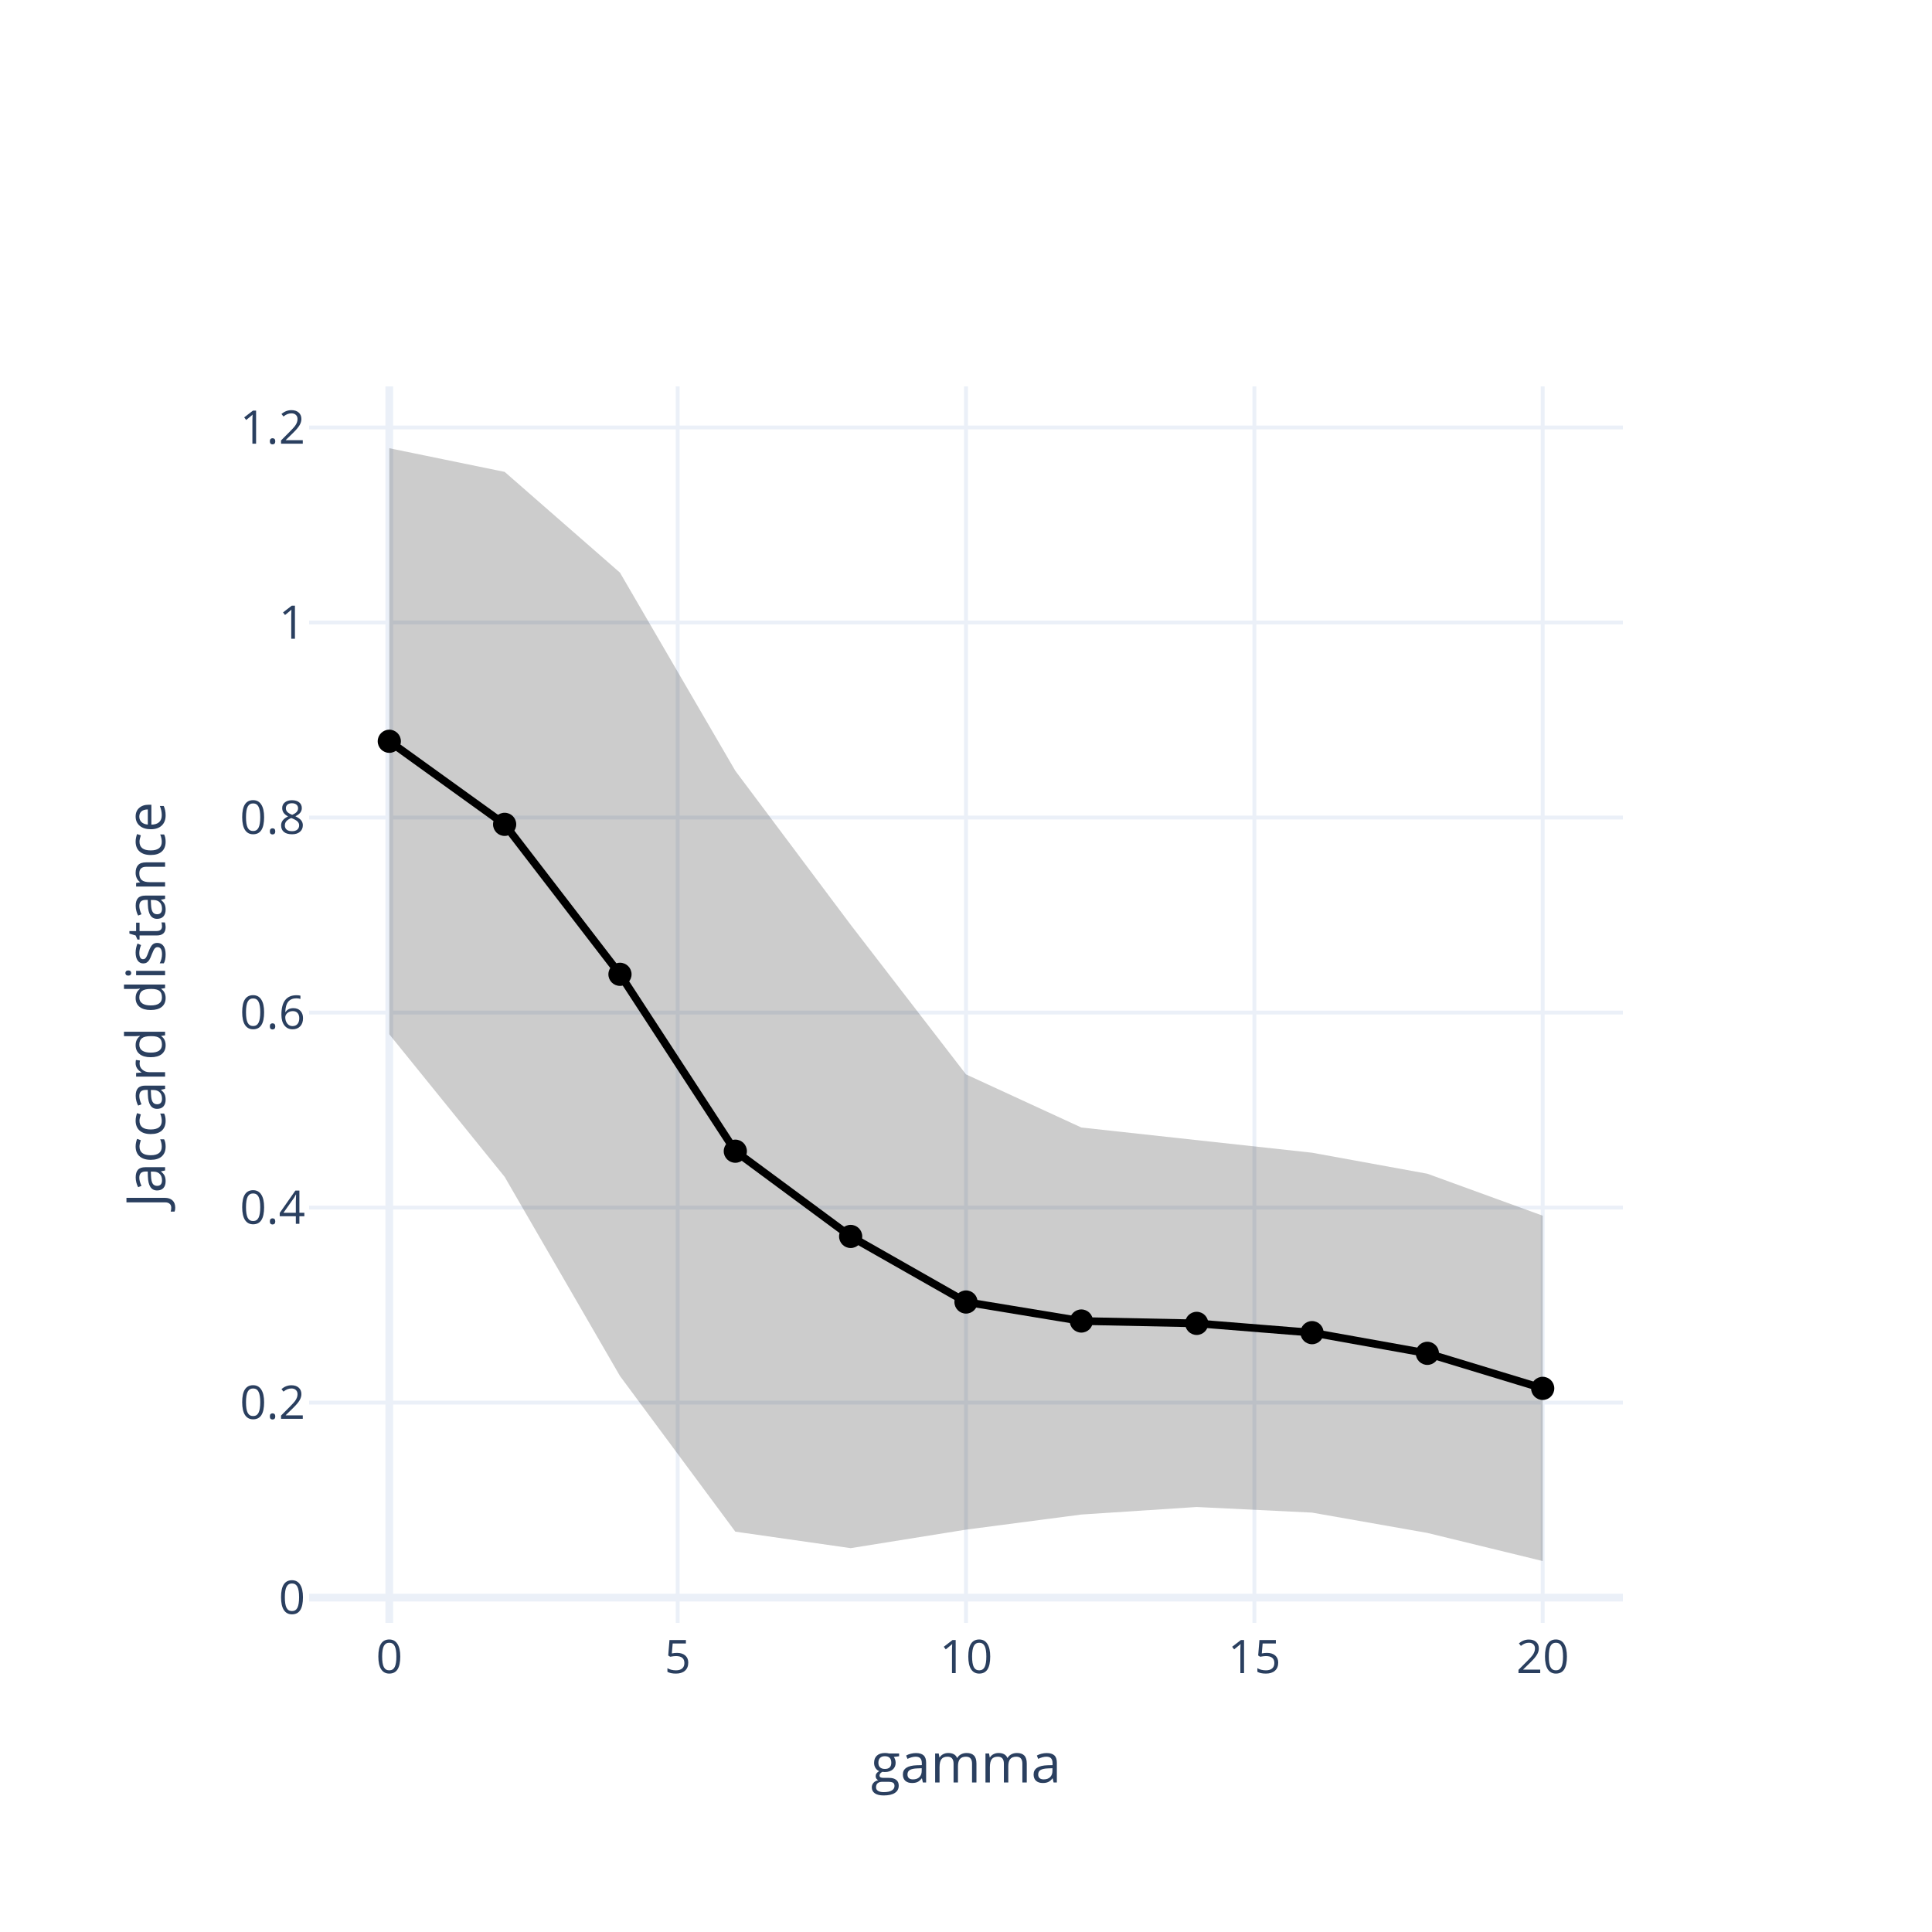
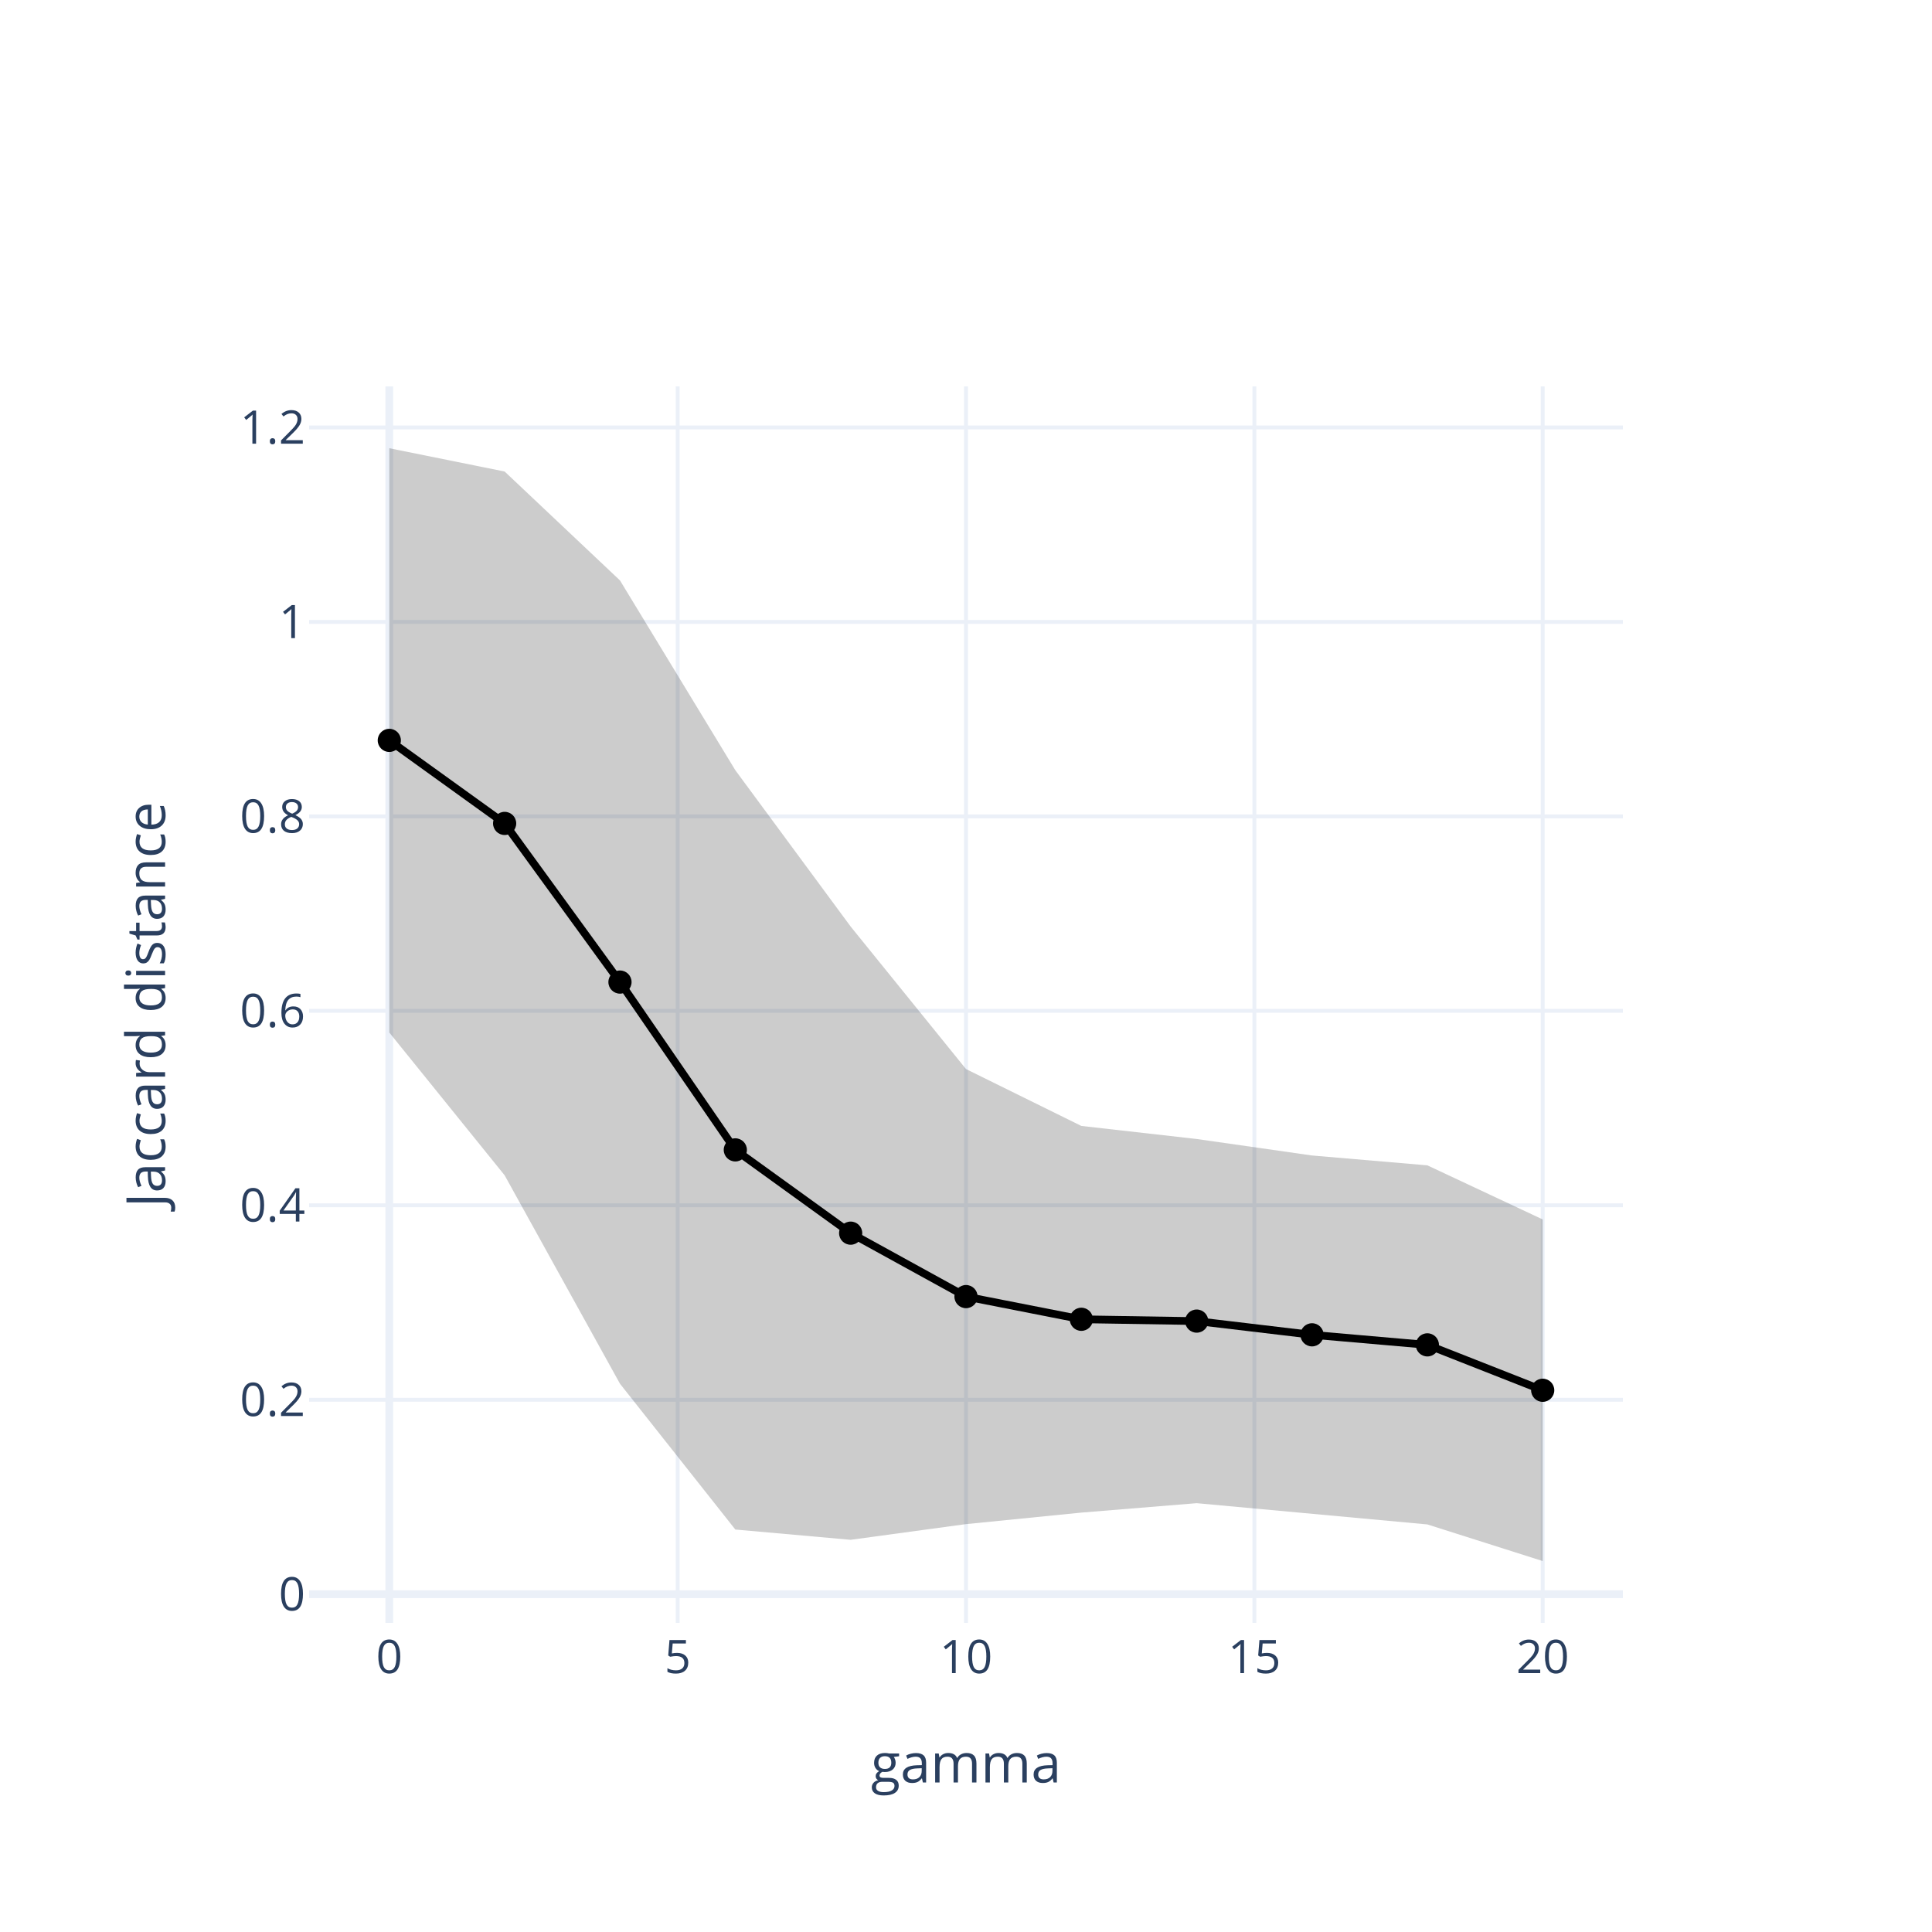
<svg xmlns="http://www.w3.org/2000/svg" class="main-svg" width="500" height="500" style="" viewBox="0 0 500 500">
  <rect x="0" y="0" width="500" height="500" style="fill: rgb(255, 255, 255); fill-opacity: 1;" />
-   <defs id="defs-d773e6">
+   <defs id="defs-d5f15e">
    <g class="clips">
-       <clipPath id="clipd773e6xyplot" class="plotclip">
+       <clipPath id="clipd5f15exyplot" class="plotclip">
        <rect width="340" height="320" />
      </clipPath>
-       <clipPath class="axesclip" id="clipd773e6x">
+       <clipPath class="axesclip" id="clipd5f15ex">
        <rect x="80" y="0" width="340" height="500" />
      </clipPath>
-       <clipPath class="axesclip" id="clipd773e6y">
+       <clipPath class="axesclip" id="clipd5f15ey">
        <rect x="0" y="100" width="500" height="320" />
      </clipPath>
-       <clipPath class="axesclip" id="clipd773e6xy">
+       <clipPath class="axesclip" id="clipd5f15exy">
        <rect x="80" y="100" width="340" height="320" />
      </clipPath>
    </g>
    <g class="gradients" />
    <g class="patterns" />
  </defs>
  <g class="bglayer" />
  <g class="layer-below">
    <g class="imagelayer" />
    <g class="shapelayer" />
  </g>
  <g class="cartesianlayer">
    <g class="subplot xy">
      <g class="layer-subplot">
        <g class="shapelayer" />
        <g class="imagelayer" />
      </g>
      <g class="minor-gridlayer">
        <g class="x" />
        <g class="y" />
      </g>
      <g class="gridlayer">
        <g class="x">
          <path class="xgrid crisp" transform="translate(175.38,0)" d="M0,100v320" style="stroke: rgb(235, 240, 248); stroke-opacity: 1; stroke-width: 1px;" />
          <path class="xgrid crisp" transform="translate(250,0)" d="M0,100v320" style="stroke: rgb(235, 240, 248); stroke-opacity: 1; stroke-width: 1px;" />
          <path class="xgrid crisp" transform="translate(324.63,0)" d="M0,100v320" style="stroke: rgb(235, 240, 248); stroke-opacity: 1; stroke-width: 1px;" />
          <path class="xgrid crisp" transform="translate(399.25,0)" d="M0,100v320" style="stroke: rgb(235, 240, 248); stroke-opacity: 1; stroke-width: 1px;" />
        </g>
        <g class="y">
-           <path class="ygrid crisp" transform="translate(0,362.99)" d="M80,0h340" style="stroke: rgb(235, 240, 248); stroke-opacity: 1; stroke-width: 1px;" />
-           <path class="ygrid crisp" transform="translate(0,312.52)" d="M80,0h340" style="stroke: rgb(235, 240, 248); stroke-opacity: 1; stroke-width: 1px;" />
-           <path class="ygrid crisp" transform="translate(0,262.05)" d="M80,0h340" style="stroke: rgb(235, 240, 248); stroke-opacity: 1; stroke-width: 1px;" />
-           <path class="ygrid crisp" transform="translate(0,211.58)" d="M80,0h340" style="stroke: rgb(235, 240, 248); stroke-opacity: 1; stroke-width: 1px;" />
-           <path class="ygrid crisp" transform="translate(0,161.1)" d="M80,0h340" style="stroke: rgb(235, 240, 248); stroke-opacity: 1; stroke-width: 1px;" />
-           <path class="ygrid crisp" transform="translate(0,110.63)" d="M80,0h340" style="stroke: rgb(235, 240, 248); stroke-opacity: 1; stroke-width: 1px;" />
+           <path class="ygrid crisp" transform="translate(0,362.26)" d="M80,0h340" style="stroke: rgb(235, 240, 248); stroke-opacity: 1; stroke-width: 1px;" />
+           <path class="ygrid crisp" transform="translate(0,311.93)" d="M80,0h340" style="stroke: rgb(235, 240, 248); stroke-opacity: 1; stroke-width: 1px;" />
+           <path class="ygrid crisp" transform="translate(0,261.6)" d="M80,0h340" style="stroke: rgb(235, 240, 248); stroke-opacity: 1; stroke-width: 1px;" />
+           <path class="ygrid crisp" transform="translate(0,211.28)" d="M80,0h340" style="stroke: rgb(235, 240, 248); stroke-opacity: 1; stroke-width: 1px;" />
+           <path class="ygrid crisp" transform="translate(0,160.95)" d="M80,0h340" style="stroke: rgb(235, 240, 248); stroke-opacity: 1; stroke-width: 1px;" />
+           <path class="ygrid crisp" transform="translate(0,110.62)" d="M80,0h340" style="stroke: rgb(235, 240, 248); stroke-opacity: 1; stroke-width: 1px;" />
        </g>
      </g>
      <g class="zerolinelayer">
        <path class="xzl zl crisp" transform="translate(100.75,0)" d="M0,100v320" style="stroke: rgb(235, 240, 248); stroke-opacity: 1; stroke-width: 2px;" />
-         <path class="yzl zl crisp" transform="translate(0,413.46)" d="M80,0h340" style="stroke: rgb(235, 240, 248); stroke-opacity: 1; stroke-width: 2px;" />
+         <path class="yzl zl crisp" transform="translate(0,412.58)" d="M80,0h340" style="stroke: rgb(235, 240, 248); stroke-opacity: 1; stroke-width: 2px;" />
      </g>
      <g class="layer-between">
        <g class="shapelayer" />
        <g class="imagelayer" />
      </g>
      <path class="xlines-below" />
      <path class="ylines-below" />
      <g class="overlines-below" />
      <g class="xaxislayer-below" />
      <g class="yaxislayer-below" />
      <g class="overaxes-below" />
      <g class="overplot">
-         <g class="xy" transform="translate(80,100)" clip-path="url(#clipd773e6xyplot)">
+         <g class="xy" transform="translate(80,100)" clip-path="url(#clipd5f15exyplot)">
          <g class="scatterlayer mlayer">
-             <g class="trace scatter tracee8809a" style="stroke-miterlimit: 2; opacity: 1;">
+             <g class="trace scatter trace491c4a" style="stroke-miterlimit: 2; opacity: 1;">
              <g class="fills">
                <g>
-                   <path class="js-fill" d="M20.75,16L50.6,22.12L80.45,48.2L110.3,99.48L140.15,139.33L170,178.05L199.85,191.8L259.55,198.32L289.4,203.76L319.25,214.62L319.25,304L289.4,296.72L259.55,291.46L229.7,290.01L199.85,291.96L170,295.87L140.15,300.66L110.3,296.39L80.45,256.11L50.6,204.56L20.75,167.68Z" style="fill: rgb(0, 0, 0); fill-opacity: 0.2; stroke-width: 0;" />
+                   <path class="js-fill" d="M20.75,16L50.6,22.03L80.45,50.21L110.3,99.33L140.15,139.79L170,176.67L199.85,191.39L229.7,194.77L259.55,199.04L289.4,201.59L319.25,215.59L319.25,304L289.4,294.52L229.7,289.02L199.85,291.46L170,294.44L140.15,298.5L110.3,295.84L80.45,258.11L50.6,204.17L20.75,167.22Z" style="fill: rgb(0, 0, 0); fill-opacity: 0.2; stroke-width: 0;" />
                </g>
              </g>
              <g class="errorbars" />
              <g class="lines">
-                 <path class="js-line" d="M20.75,16L50.6,22.12L80.45,48.2L110.3,99.48L140.15,139.33L170,178.05L199.85,191.8L259.55,198.32L289.4,203.76L319.25,214.62L319.25,304L289.4,296.72L259.55,291.46L229.7,290.01L199.85,291.96L170,295.87L140.15,300.66L110.3,296.39L80.45,256.11L50.6,204.56L20.75,167.68" style="vector-effect: none; fill: none; stroke: rgb(0, 0, 0); stroke-opacity: 0; stroke-width: 2px; opacity: 1;" />
+                 <path class="js-line" d="M20.75,16L50.6,22.03L80.45,50.21L110.3,99.33L140.15,139.79L170,176.67L199.85,191.39L229.7,194.77L259.55,199.04L289.4,201.59L319.25,215.59L319.25,304L289.4,294.52L229.7,289.02L199.85,291.46L170,294.44L140.15,298.5L110.3,295.84L80.45,258.11L50.6,204.17L20.75,167.22" style="vector-effect: none; fill: none; stroke: rgb(0, 0, 0); stroke-opacity: 0; stroke-width: 2px; opacity: 1;" />
              </g>
              <g class="points" />
              <g class="text" />
            </g>
-             <g class="trace scatter trace8f067c" style="stroke-miterlimit: 2; opacity: 1;">
+             <g class="trace scatter tracebce6fc" style="stroke-miterlimit: 2; opacity: 1;">
              <g class="fills" />
              <g class="errorbars" />
              <g class="lines">
-                 <path class="js-line" d="M20.75,91.84L50.6,113.34L80.45,152.15L110.3,197.93L140.15,219.99L170,236.96L199.85,241.88L229.7,242.49L259.55,244.89L289.4,250.24L319.25,259.31" style="vector-effect: none; fill: none; stroke: rgb(0, 0, 0); stroke-opacity: 1; stroke-width: 2px; opacity: 1;" />
+                 <path class="js-line" d="M20.75,91.61L50.6,113.1L80.45,154.16L110.3,197.59L140.15,219.14L170,235.56L199.85,241.43L229.7,241.9L259.55,245.45L289.4,248.05L319.25,259.8" style="vector-effect: none; fill: none; stroke: rgb(0, 0, 0); stroke-opacity: 1; stroke-width: 2px; opacity: 1;" />
              </g>
              <g class="points">
-                 <path class="point" transform="translate(20.75,91.84)" d="M3,0A3,3 0 1,1 0,-3A3,3 0 0,1 3,0Z" style="opacity: 1; stroke-width: 0px; fill: rgb(0, 0, 0); fill-opacity: 1;" />
-                 <path class="point" transform="translate(50.6,113.34)" d="M3,0A3,3 0 1,1 0,-3A3,3 0 0,1 3,0Z" style="opacity: 1; stroke-width: 0px; fill: rgb(0, 0, 0); fill-opacity: 1;" />
-                 <path class="point" transform="translate(80.45,152.15)" d="M3,0A3,3 0 1,1 0,-3A3,3 0 0,1 3,0Z" style="opacity: 1; stroke-width: 0px; fill: rgb(0, 0, 0); fill-opacity: 1;" />
-                 <path class="point" transform="translate(110.3,197.93)" d="M3,0A3,3 0 1,1 0,-3A3,3 0 0,1 3,0Z" style="opacity: 1; stroke-width: 0px; fill: rgb(0, 0, 0); fill-opacity: 1;" />
-                 <path class="point" transform="translate(140.15,219.99)" d="M3,0A3,3 0 1,1 0,-3A3,3 0 0,1 3,0Z" style="opacity: 1; stroke-width: 0px; fill: rgb(0, 0, 0); fill-opacity: 1;" />
-                 <path class="point" transform="translate(170,236.96)" d="M3,0A3,3 0 1,1 0,-3A3,3 0 0,1 3,0Z" style="opacity: 1; stroke-width: 0px; fill: rgb(0, 0, 0); fill-opacity: 1;" />
-                 <path class="point" transform="translate(199.85,241.88)" d="M3,0A3,3 0 1,1 0,-3A3,3 0 0,1 3,0Z" style="opacity: 1; stroke-width: 0px; fill: rgb(0, 0, 0); fill-opacity: 1;" />
-                 <path class="point" transform="translate(229.7,242.49)" d="M3,0A3,3 0 1,1 0,-3A3,3 0 0,1 3,0Z" style="opacity: 1; stroke-width: 0px; fill: rgb(0, 0, 0); fill-opacity: 1;" />
-                 <path class="point" transform="translate(259.55,244.89)" d="M3,0A3,3 0 1,1 0,-3A3,3 0 0,1 3,0Z" style="opacity: 1; stroke-width: 0px; fill: rgb(0, 0, 0); fill-opacity: 1;" />
-                 <path class="point" transform="translate(289.4,250.24)" d="M3,0A3,3 0 1,1 0,-3A3,3 0 0,1 3,0Z" style="opacity: 1; stroke-width: 0px; fill: rgb(0, 0, 0); fill-opacity: 1;" />
-                 <path class="point" transform="translate(319.25,259.31)" d="M3,0A3,3 0 1,1 0,-3A3,3 0 0,1 3,0Z" style="opacity: 1; stroke-width: 0px; fill: rgb(0, 0, 0); fill-opacity: 1;" />
+                 <path class="point" transform="translate(20.75,91.61)" d="M3,0A3,3 0 1,1 0,-3A3,3 0 0,1 3,0Z" style="opacity: 1; stroke-width: 0px; fill: rgb(0, 0, 0); fill-opacity: 1;" />
+                 <path class="point" transform="translate(50.6,113.1)" d="M3,0A3,3 0 1,1 0,-3A3,3 0 0,1 3,0Z" style="opacity: 1; stroke-width: 0px; fill: rgb(0, 0, 0); fill-opacity: 1;" />
+                 <path class="point" transform="translate(80.45,154.16)" d="M3,0A3,3 0 1,1 0,-3A3,3 0 0,1 3,0Z" style="opacity: 1; stroke-width: 0px; fill: rgb(0, 0, 0); fill-opacity: 1;" />
+                 <path class="point" transform="translate(110.3,197.59)" d="M3,0A3,3 0 1,1 0,-3A3,3 0 0,1 3,0Z" style="opacity: 1; stroke-width: 0px; fill: rgb(0, 0, 0); fill-opacity: 1;" />
+                 <path class="point" transform="translate(140.15,219.14)" d="M3,0A3,3 0 1,1 0,-3A3,3 0 0,1 3,0Z" style="opacity: 1; stroke-width: 0px; fill: rgb(0, 0, 0); fill-opacity: 1;" />
+                 <path class="point" transform="translate(170,235.56)" d="M3,0A3,3 0 1,1 0,-3A3,3 0 0,1 3,0Z" style="opacity: 1; stroke-width: 0px; fill: rgb(0, 0, 0); fill-opacity: 1;" />
+                 <path class="point" transform="translate(199.85,241.43)" d="M3,0A3,3 0 1,1 0,-3A3,3 0 0,1 3,0Z" style="opacity: 1; stroke-width: 0px; fill: rgb(0, 0, 0); fill-opacity: 1;" />
+                 <path class="point" transform="translate(229.7,241.9)" d="M3,0A3,3 0 1,1 0,-3A3,3 0 0,1 3,0Z" style="opacity: 1; stroke-width: 0px; fill: rgb(0, 0, 0); fill-opacity: 1;" />
+                 <path class="point" transform="translate(259.55,245.45)" d="M3,0A3,3 0 1,1 0,-3A3,3 0 0,1 3,0Z" style="opacity: 1; stroke-width: 0px; fill: rgb(0, 0, 0); fill-opacity: 1;" />
+                 <path class="point" transform="translate(289.4,248.05)" d="M3,0A3,3 0 1,1 0,-3A3,3 0 0,1 3,0Z" style="opacity: 1; stroke-width: 0px; fill: rgb(0, 0, 0); fill-opacity: 1;" />
+                 <path class="point" transform="translate(319.25,259.8)" d="M3,0A3,3 0 1,1 0,-3A3,3 0 0,1 3,0Z" style="opacity: 1; stroke-width: 0px; fill: rgb(0, 0, 0); fill-opacity: 1;" />
              </g>
              <g class="text" />
            </g>
          </g>
        </g>
      </g>
      <g class="zerolinelayer-above" />
      <path class="xlines-above crisp" d="M0,0" style="fill: none;" />
      <path class="ylines-above crisp" d="M0,0" style="fill: none;" />
      <g class="overlines-above" />
      <g class="xaxislayer-above">
        <g class="xtick">
          <text text-anchor="middle" x="0" y="433" transform="translate(100.75,0)" style="font-family: 'Open Sans', verdana, arial, sans-serif; font-size: 12px; fill: rgb(42, 63, 95); fill-opacity: 1; white-space: pre;">0</text>
        </g>
        <g class="xtick">
          <text text-anchor="middle" x="0" y="433" style="font-family: 'Open Sans', verdana, arial, sans-serif; font-size: 12px; fill: rgb(42, 63, 95); fill-opacity: 1; white-space: pre;" transform="translate(175.38,0)">5</text>
        </g>
        <g class="xtick">
          <text text-anchor="middle" x="0" y="433" style="font-family: 'Open Sans', verdana, arial, sans-serif; font-size: 12px; fill: rgb(42, 63, 95); fill-opacity: 1; white-space: pre;" transform="translate(250,0)">10</text>
        </g>
        <g class="xtick">
          <text text-anchor="middle" x="0" y="433" style="font-family: 'Open Sans', verdana, arial, sans-serif; font-size: 12px; fill: rgb(42, 63, 95); fill-opacity: 1; white-space: pre;" transform="translate(324.63,0)">15</text>
        </g>
        <g class="xtick">
          <text text-anchor="middle" x="0" y="433" style="font-family: 'Open Sans', verdana, arial, sans-serif; font-size: 12px; fill: rgb(42, 63, 95); fill-opacity: 1; white-space: pre;" transform="translate(399.25,0)">20</text>
        </g>
      </g>
      <g class="yaxislayer-above">
        <g class="ytick">
-           <text text-anchor="end" x="79" y="4.2" transform="translate(0,413.46)" style="font-family: 'Open Sans', verdana, arial, sans-serif; font-size: 12px; fill: rgb(42, 63, 95); fill-opacity: 1; white-space: pre;">0</text>
+           <text text-anchor="end" x="79" y="4.2" transform="translate(0,412.58)" style="font-family: 'Open Sans', verdana, arial, sans-serif; font-size: 12px; fill: rgb(42, 63, 95); fill-opacity: 1; white-space: pre;">0</text>
        </g>
        <g class="ytick">
-           <text text-anchor="end" x="79" y="4.2" style="font-family: 'Open Sans', verdana, arial, sans-serif; font-size: 12px; fill: rgb(42, 63, 95); fill-opacity: 1; white-space: pre;" transform="translate(0,362.99)">0.2</text>
+           <text text-anchor="end" x="79" y="4.2" style="font-family: 'Open Sans', verdana, arial, sans-serif; font-size: 12px; fill: rgb(42, 63, 95); fill-opacity: 1; white-space: pre;" transform="translate(0,362.26)">0.2</text>
        </g>
        <g class="ytick">
-           <text text-anchor="end" x="79" y="4.2" style="font-family: 'Open Sans', verdana, arial, sans-serif; font-size: 12px; fill: rgb(42, 63, 95); fill-opacity: 1; white-space: pre;" transform="translate(0,312.52)">0.4</text>
+           <text text-anchor="end" x="79" y="4.2" style="font-family: 'Open Sans', verdana, arial, sans-serif; font-size: 12px; fill: rgb(42, 63, 95); fill-opacity: 1; white-space: pre;" transform="translate(0,311.93)">0.4</text>
        </g>
        <g class="ytick">
-           <text text-anchor="end" x="79" y="4.2" style="font-family: 'Open Sans', verdana, arial, sans-serif; font-size: 12px; fill: rgb(42, 63, 95); fill-opacity: 1; white-space: pre;" transform="translate(0,262.05)">0.6</text>
+           <text text-anchor="end" x="79" y="4.2" style="font-family: 'Open Sans', verdana, arial, sans-serif; font-size: 12px; fill: rgb(42, 63, 95); fill-opacity: 1; white-space: pre;" transform="translate(0,261.6)">0.6</text>
        </g>
        <g class="ytick">
-           <text text-anchor="end" x="79" y="4.2" style="font-family: 'Open Sans', verdana, arial, sans-serif; font-size: 12px; fill: rgb(42, 63, 95); fill-opacity: 1; white-space: pre;" transform="translate(0,211.58)">0.8</text>
+           <text text-anchor="end" x="79" y="4.2" style="font-family: 'Open Sans', verdana, arial, sans-serif; font-size: 12px; fill: rgb(42, 63, 95); fill-opacity: 1; white-space: pre;" transform="translate(0,211.28)">0.8</text>
        </g>
        <g class="ytick">
-           <text text-anchor="end" x="79" y="4.2" style="font-family: 'Open Sans', verdana, arial, sans-serif; font-size: 12px; fill: rgb(42, 63, 95); fill-opacity: 1; white-space: pre;" transform="translate(0,161.1)">1</text>
+           <text text-anchor="end" x="79" y="4.2" style="font-family: 'Open Sans', verdana, arial, sans-serif; font-size: 12px; fill: rgb(42, 63, 95); fill-opacity: 1; white-space: pre;" transform="translate(0,160.95)">1</text>
        </g>
        <g class="ytick">
-           <text text-anchor="end" x="79" y="4.2" style="font-family: 'Open Sans', verdana, arial, sans-serif; font-size: 12px; fill: rgb(42, 63, 95); fill-opacity: 1; white-space: pre;" transform="translate(0,110.63)">1.2</text>
+           <text text-anchor="end" x="79" y="4.2" style="font-family: 'Open Sans', verdana, arial, sans-serif; font-size: 12px; fill: rgb(42, 63, 95); fill-opacity: 1; white-space: pre;" transform="translate(0,110.62)">1.2</text>
        </g>
      </g>
      <g class="overaxes-above" />
    </g>
  </g>
  <g class="polarlayer" />
  <g class="smithlayer" />
  <g class="ternarylayer" />
  <g class="geolayer" />
  <g class="funnelarealayer" />
  <g class="pielayer" />
  <g class="iciclelayer" />
  <g class="treemaplayer" />
  <g class="sunburstlayer" />
  <g class="glimages" />
-   <defs id="topdefs-d773e6">
+   <defs id="topdefs-d5f15e">
    <g class="clips" />
  </defs>
  <g class="layer-above">
    <g class="imagelayer" />
    <g class="shapelayer" />
  </g>
  <g class="infolayer">
    <g class="g-gtitle" />
    <g class="g-xtitle">
      <text class="xtitle" x="250" y="461.3" text-anchor="middle" style="opacity: 1; font-family: 'Open Sans', verdana, arial, sans-serif; font-size: 14px; fill: rgb(42, 63, 95); fill-opacity: 1; white-space: pre;">gamma</text>
    </g>
    <g class="g-ytitle">
      <text class="ytitle" transform="rotate(-90,42.725,260)" x="42.725" y="260" text-anchor="middle" style="opacity: 1; font-family: 'Open Sans', verdana, arial, sans-serif; font-size: 14px; fill: rgb(42, 63, 95); fill-opacity: 1; white-space: pre;">Jaccard distance</text>
    </g>
  </g>
</svg>
